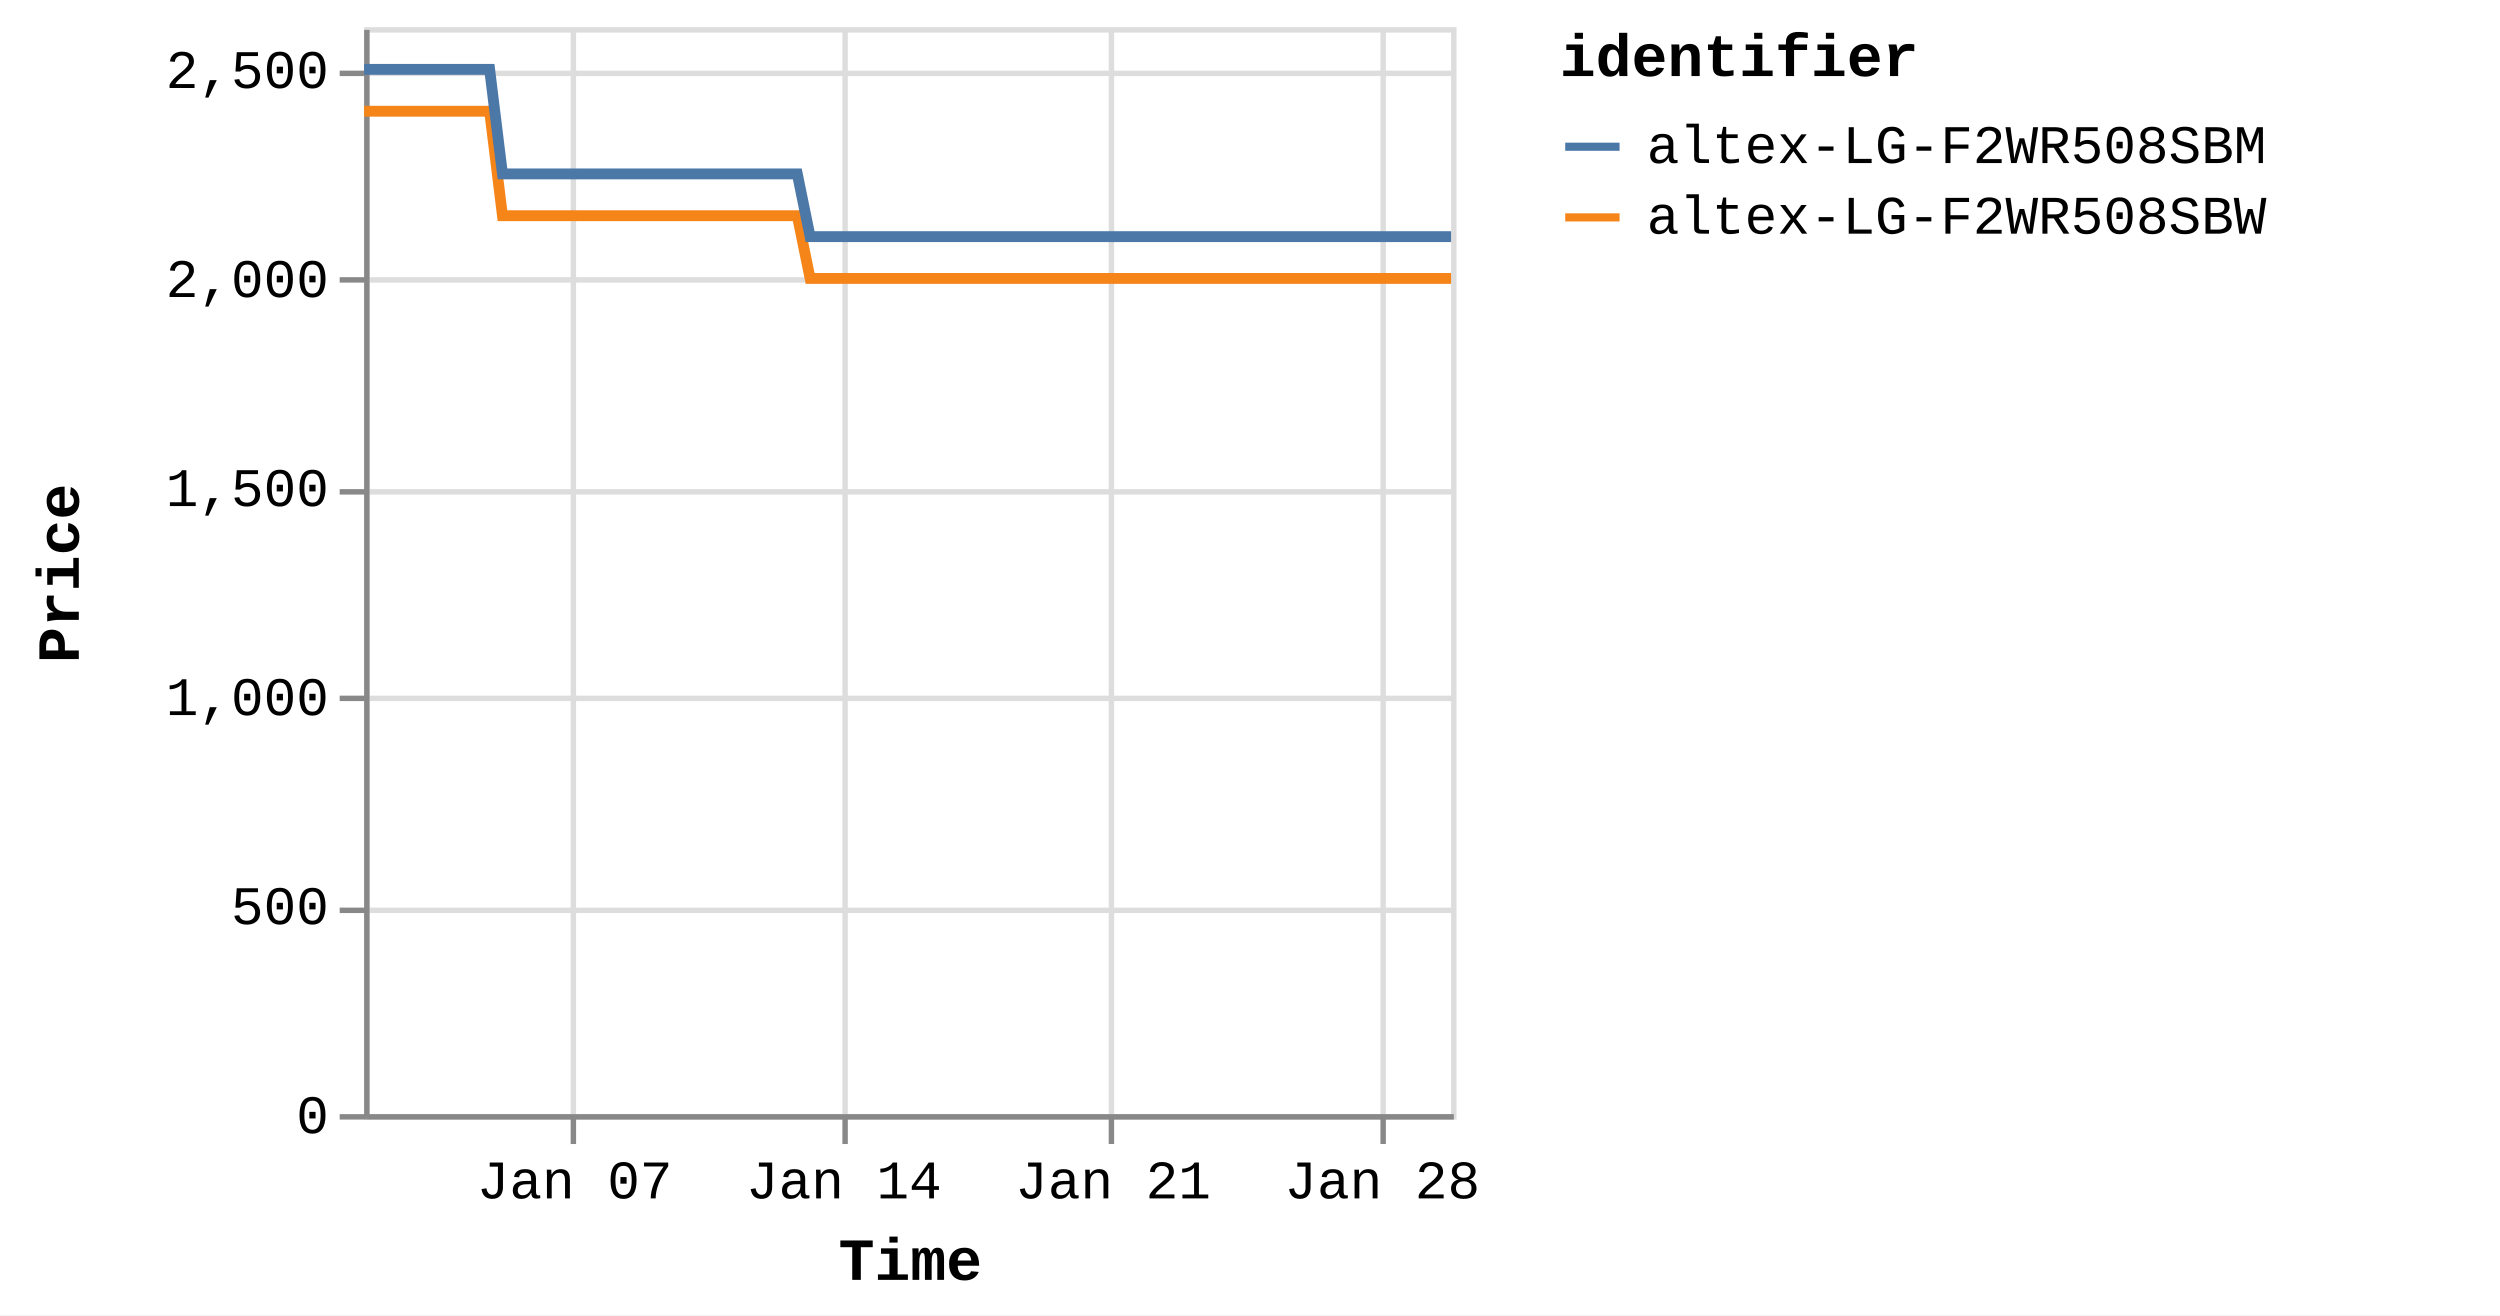
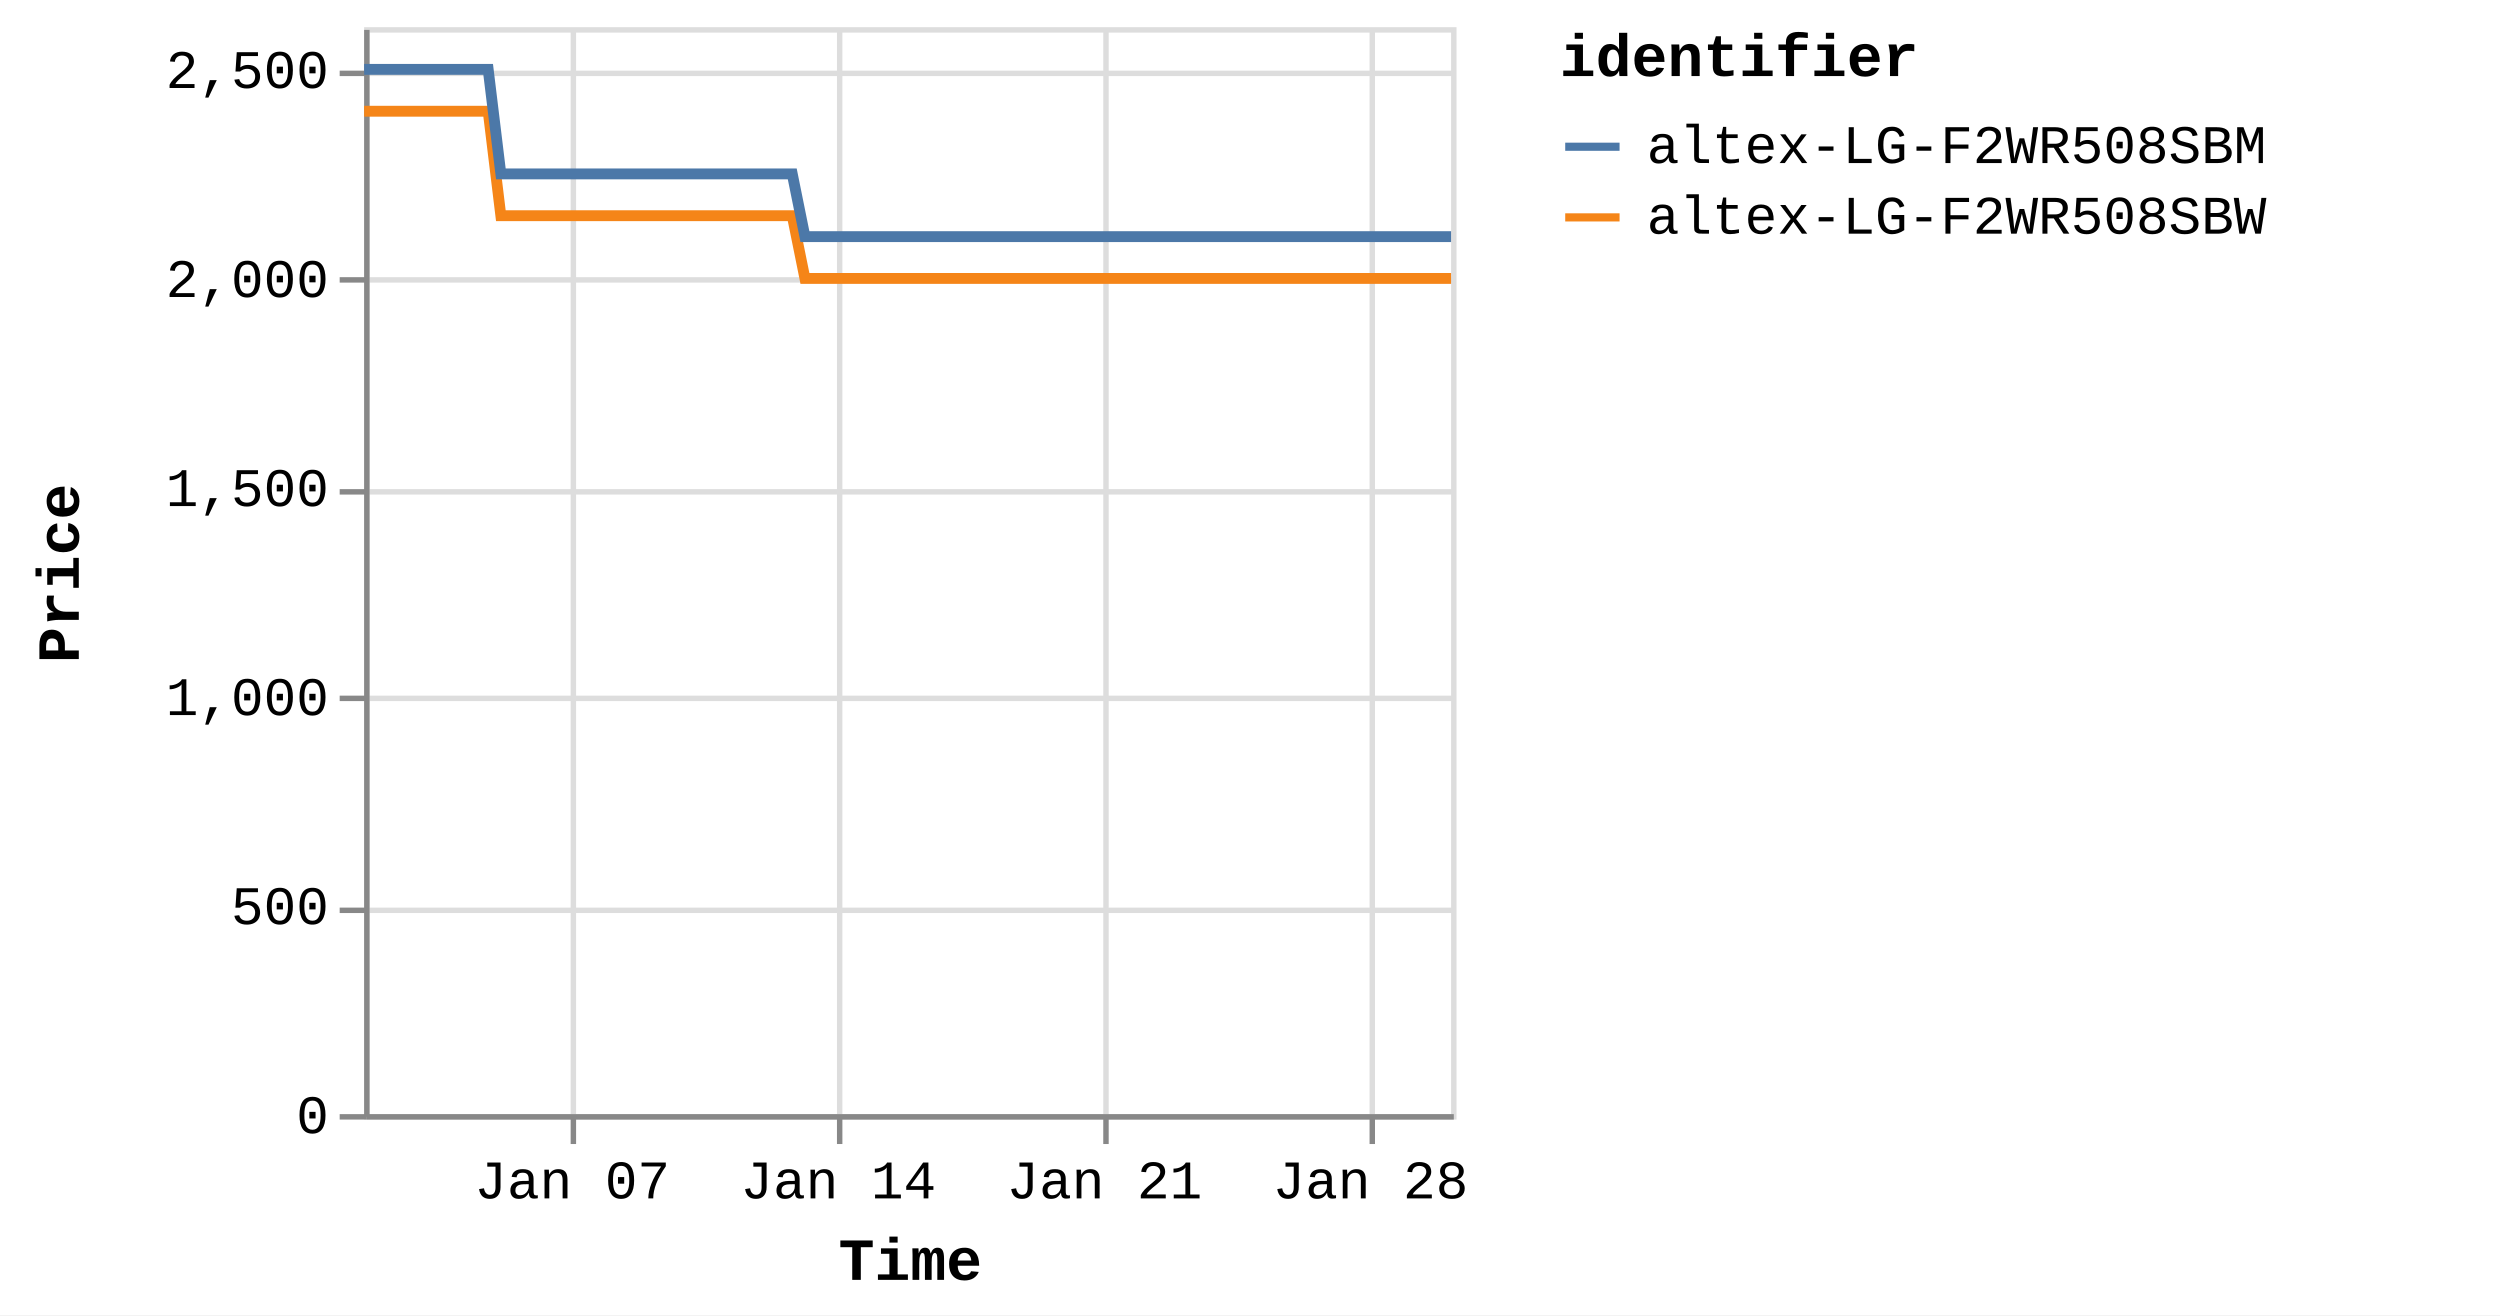
<svg xmlns="http://www.w3.org/2000/svg" version="1.1" class="marks" width="460" height="242" viewBox="0 0 460 242">
  <rect width="460" height="242" fill="white" />
  <g fill="none" stroke-miterlimit="10" transform="translate(67,5)">
    <g class="mark-group role-frame root" role="graphics-object" aria-roledescription="group mark container">
      <g transform="translate(0,0)">
        <path class="background" aria-hidden="true" d="M0.5,0.5h200v200h-200Z" stroke="#ddd" />
        <g>
          <g class="mark-group role-axis" aria-hidden="true">
            <g transform="translate(0.5,200.5)">
              <path class="background" aria-hidden="true" d="M0,0h0v0h0Z" pointer-events="none" />
              <g>
                <g class="mark-rule role-axis-grid" pointer-events="none">
                  <line transform="translate(38,-200)" x2="0" y2="200" stroke="#ddd" stroke-width="1" opacity="1" />
-                   <line transform="translate(88,-200)" x2="0" y2="200" stroke="#ddd" stroke-width="1" opacity="1" />
-                   <line transform="translate(137,-200)" x2="0" y2="200" stroke="#ddd" stroke-width="1" opacity="1" />
-                   <line transform="translate(187,-200)" x2="0" y2="200" stroke="#ddd" stroke-width="1" opacity="1" />
+                   <line transform="translate(87,-200)" x2="0" y2="200" stroke="#ddd" stroke-width="1" opacity="1" />
+                   <line transform="translate(136,-200)" x2="0" y2="200" stroke="#ddd" stroke-width="1" opacity="1" />
+                   <line transform="translate(185,-200)" x2="0" y2="200" stroke="#ddd" stroke-width="1" opacity="1" />
                </g>
              </g>
              <path class="foreground" aria-hidden="true" d="" pointer-events="none" display="none" />
            </g>
          </g>
          <g class="mark-group role-axis" aria-hidden="true">
            <g transform="translate(0.5,0.5)">
              <path class="background" aria-hidden="true" d="M0,0h0v0h0Z" pointer-events="none" />
              <g>
                <g class="mark-rule role-axis-grid" pointer-events="none">
                  <line transform="translate(0,200)" x2="200" y2="0" stroke="#ddd" stroke-width="1" opacity="1" />
                  <line transform="translate(0,162)" x2="200" y2="0" stroke="#ddd" stroke-width="1" opacity="1" />
                  <line transform="translate(0,123)" x2="200" y2="0" stroke="#ddd" stroke-width="1" opacity="1" />
                  <line transform="translate(0,85)" x2="200" y2="0" stroke="#ddd" stroke-width="1" opacity="1" />
                  <line transform="translate(0,46)" x2="200" y2="0" stroke="#ddd" stroke-width="1" opacity="1" />
                  <line transform="translate(0,8)" x2="200" y2="0" stroke="#ddd" stroke-width="1" opacity="1" />
                </g>
              </g>
              <path class="foreground" aria-hidden="true" d="" pointer-events="none" display="none" />
            </g>
          </g>
-           <g class="mark-group role-axis" role="graphics-symbol" aria-roledescription="axis" aria-label="X-axis titled 'Time' for a time scale with values from Monday, 01 January 2024, 2:19:43 PM to Monday, 29 January 2024, 8:38:40 PM">
+           <g class="mark-group role-axis" role="graphics-symbol" aria-roledescription="axis" aria-label="X-axis titled 'Time' for a time scale with values from Monday, 01 January 2024, 2:19:43 PM to Tuesday, 30 January 2024, 4:38:06 AM">
            <g transform="translate(0.5,200.5)">
              <path class="background" aria-hidden="true" d="M0,0h0v0h0Z" pointer-events="none" />
              <g>
                <g class="mark-rule role-axis-tick" pointer-events="none">
                  <line transform="translate(38,0)" x2="0" y2="5" stroke="#888" stroke-width="1" opacity="1" />
-                   <line transform="translate(88,0)" x2="0" y2="5" stroke="#888" stroke-width="1" opacity="1" />
-                   <line transform="translate(137,0)" x2="0" y2="5" stroke="#888" stroke-width="1" opacity="1" />
-                   <line transform="translate(187,0)" x2="0" y2="5" stroke="#888" stroke-width="1" opacity="1" />
+                   <line transform="translate(87,0)" x2="0" y2="5" stroke="#888" stroke-width="1" opacity="1" />
+                   <line transform="translate(136,0)" x2="0" y2="5" stroke="#888" stroke-width="1" opacity="1" />
+                   <line transform="translate(185,0)" x2="0" y2="5" stroke="#888" stroke-width="1" opacity="1" />
                </g>
                <g class="mark-text role-axis-label" pointer-events="none">
-                   <text text-anchor="middle" transform="translate(38.23333,15)" font-family="Liberation Mono" font-size="10px" fill="#000" opacity="1">Jan 07</text>
-                   <text text-anchor="middle" transform="translate(87.76777,15)" font-family="Liberation Mono" font-size="10px" fill="#000" opacity="1">Jan 14</text>
-                   <text text-anchor="middle" transform="translate(137.3022,15)" font-family="Liberation Mono" font-size="10px" fill="#000" opacity="1">Jan 21</text>
-                   <text text-anchor="middle" transform="translate(186.8367,15)" font-family="Liberation Mono" font-size="10px" fill="#000" opacity="1">Jan 28</text>
+                   <text text-anchor="middle" transform="translate(37.78818,15)" font-family="Liberation Mono" font-size="10px" fill="#000" opacity="1">Jan 07</text>
+                   <text text-anchor="middle" transform="translate(86.7459,15)" font-family="Liberation Mono" font-size="10px" fill="#000" opacity="1">Jan 14</text>
+                   <text text-anchor="middle" transform="translate(135.7036,15)" font-family="Liberation Mono" font-size="10px" fill="#000" opacity="1">Jan 21</text>
+                   <text text-anchor="middle" transform="translate(184.6613,15)" font-family="Liberation Mono" font-size="10px" fill="#000" opacity="1">Jan 28</text>
                </g>
                <g class="mark-rule role-axis-domain" pointer-events="none">
                  <line transform="translate(0,0)" x2="200" y2="0" stroke="#888" stroke-width="1" opacity="1" />
                </g>
                <g class="mark-text role-axis-title" pointer-events="none">
                  <text text-anchor="middle" transform="translate(100,30)" font-family="Liberation Mono" font-size="11px" font-weight="bold" fill="#000" opacity="1">Time</text>
                </g>
              </g>
              <path class="foreground" aria-hidden="true" d="" pointer-events="none" display="none" />
            </g>
          </g>
          <g class="mark-group role-axis" role="graphics-symbol" aria-roledescription="axis" aria-label="Y-axis titled 'Price' for a linear scale with values from 0 to 2,600">
            <g transform="translate(0.5,0.5)">
              <path class="background" aria-hidden="true" d="M0,0h0v0h0Z" pointer-events="none" />
              <g>
                <g class="mark-rule role-axis-tick" pointer-events="none">
                  <line transform="translate(0,200)" x2="-5" y2="0" stroke="#888" stroke-width="1" opacity="1" />
                  <line transform="translate(0,162)" x2="-5" y2="0" stroke="#888" stroke-width="1" opacity="1" />
                  <line transform="translate(0,123)" x2="-5" y2="0" stroke="#888" stroke-width="1" opacity="1" />
                  <line transform="translate(0,85)" x2="-5" y2="0" stroke="#888" stroke-width="1" opacity="1" />
                  <line transform="translate(0,46)" x2="-5" y2="0" stroke="#888" stroke-width="1" opacity="1" />
                  <line transform="translate(0,8)" x2="-5" y2="0" stroke="#888" stroke-width="1" opacity="1" />
                </g>
                <g class="mark-text role-axis-label" pointer-events="none">
                  <text text-anchor="end" transform="translate(-7,203)" font-family="Liberation Mono" font-size="10px" fill="#000" opacity="1">0</text>
                  <text text-anchor="end" transform="translate(-7,164.5385)" font-family="Liberation Mono" font-size="10px" fill="#000" opacity="1">500</text>
                  <text text-anchor="end" transform="translate(-7,126.0769)" font-family="Liberation Mono" font-size="10px" fill="#000" opacity="1">1,000</text>
                  <text text-anchor="end" transform="translate(-7,87.61538)" font-family="Liberation Mono" font-size="10px" fill="#000" opacity="1">1,500</text>
                  <text text-anchor="end" transform="translate(-7,49.15385)" font-family="Liberation Mono" font-size="10px" fill="#000" opacity="1">2,000</text>
                  <text text-anchor="end" transform="translate(-7,10.69231)" font-family="Liberation Mono" font-size="10px" fill="#000" opacity="1">2,500</text>
                </g>
                <g class="mark-rule role-axis-domain" pointer-events="none">
                  <line transform="translate(0,200)" x2="0" y2="-200" stroke="#888" stroke-width="1" opacity="1" />
                </g>
                <g class="mark-text role-axis-title" pointer-events="none">
                  <text text-anchor="middle" transform="translate(-51,100) rotate(-90) translate(0,-2)" font-family="Liberation Mono" font-size="11px" font-weight="bold" fill="#000" opacity="1">Price</text>
                </g>
              </g>
              <path class="foreground" aria-hidden="true" d="" pointer-events="none" display="none" />
            </g>
          </g>
          <g class="mark-group role-scope pathgroup" role="graphics-object" aria-roledescription="group mark container">
            <g transform="translate(0,0)">
              <path class="background" aria-hidden="true" d="M0,0h200v200h-200Z" />
              <g>
                <g class="mark-line role-mark marks" role="graphics-object" aria-roledescription="line mark container">
-                   <path aria-label="Time: Jan 01, 2024; Price: 2399; identifier: altex-LG-F2WR508SBW" role="graphics-symbol" aria-roledescription="line mark" d="M0,15.462L0.741,15.462L1.861,15.462L4.22,15.462L5.401,15.462L6.641,15.462L7.767,15.462L8.937,15.462L11.297,15.462L12.477,15.462L13.718,15.462L14.846,15.462L16.012,15.462L18.374,15.462L19.555,15.462L20.792,15.462L21.93,15.462L23.091,15.462L25.453,34.692L26.631,34.692L27.87,34.692L29.003,34.692L30.166,34.692L32.527,34.692L33.705,34.692L34.941,34.692L36.073,34.692L37.242,34.692L39.608,34.692L40.781,34.692L42.017,34.692L43.15,34.692L44.319,34.692L46.684,34.692L47.866,34.692L49.107,34.692L50.236,34.692L51.394,34.692L53.763,34.692L54.94,34.692L56.196,34.692L57.314,34.692L58.471,34.692L60.838,34.692L62.018,34.692L63.259,34.692L64.385,34.692L65.548,34.692L67.912,34.692L69.093,34.692L70.337,34.692L71.466,34.692L72.624,34.692L74.988,34.692L76.169,34.692L77.408,34.692L78.539,34.692L79.701,34.692L82.061,46.231L83.239,46.231L84.474,46.231L85.608,46.231L86.776,46.231L89.142,46.231L90.315,46.231L91.55,46.231L92.682,46.231L93.853,46.231L96.22,46.231L97.401,46.231L98.646,46.231L99.772,46.231L100.929,46.231L103.293,46.231L104.478,46.231L105.72,46.231L106.85,46.231L108.006,46.231L110.37,46.231L111.554,46.231L112.797,46.231L113.924,46.231L115.082,46.231L117.445,46.231L118.626,46.231L119.87,46.231L120.996,46.231L122.161,46.231L124.524,46.231L125.704,46.231L126.947,46.231L128.078,46.231L129.234,46.231L131.599,46.231L132.772,46.231L134.01,46.231L135.147,46.231L136.313,46.231L138.671,46.231L139.85,46.231L141.086,46.231L142.22,46.231L143.388,46.231L145.758,46.231L146.939,46.231L148.184,46.231L149.304,46.231L150.464,46.231L152.83,46.231L154.014,46.231L155.258,46.231L156.386,46.231L157.54,46.231L159.908,46.231L161.089,46.231L162.334,46.231L163.46,46.231L164.618,46.231L166.986,46.231L168.163,46.231L169.41,46.231L170.541,46.231L171.693,46.231L174.055,46.231L175.238,46.231L176.461,46.231L177.593,46.231L178.773,46.231L181.128,46.231L182.31,46.231L183.521,46.231L184.666,46.231L185.844,46.231L188.205,46.231L189.385,46.231L190.601,46.231L191.743,46.231L192.922,46.231L195.281,46.231L196.464,46.231L197.688,46.231L198.821,46.231L200,46.231" stroke="#f58518" stroke-width="2" />
+                   <path aria-label="Time: Jan 01, 2024; Price: 2399; identifier: altex-LG-F2WR508SBW" role="graphics-symbol" aria-roledescription="line mark" d="M0,15.462L0.732,15.462L1.84,15.462L4.171,15.462L5.338,15.462L6.563,15.462L7.677,15.462L8.833,15.462L11.165,15.462L12.332,15.462L13.558,15.462L14.673,15.462L15.825,15.462L18.16,15.462L19.327,15.462L20.55,15.462L21.674,15.462L22.822,15.462L25.157,34.692L26.321,34.692L27.545,34.692L28.665,34.692L29.814,34.692L32.149,34.692L33.313,34.692L34.534,34.692L35.653,34.692L36.808,34.692L39.147,34.692L40.306,34.692L41.527,34.692L42.648,34.692L43.803,34.692L46.14,34.692L47.309,34.692L48.535,34.692L49.651,34.692L50.795,34.692L53.137,34.692L54.301,34.692L55.542,34.692L56.647,34.692L57.791,34.692L60.13,34.692L61.296,34.692L62.523,34.692L63.635,34.692L64.785,34.692L67.122,34.692L68.288,34.692L69.518,34.692L70.634,34.692L71.779,34.692L74.115,34.692L75.282,34.692L76.507,34.692L77.625,34.692L78.773,34.692L81.106,46.231L82.269,46.231L83.491,46.231L84.611,46.231L85.766,46.231L88.105,46.231L89.263,46.231L90.484,46.231L91.603,46.231L92.76,46.231L95.1,46.231L96.267,46.231L97.498,46.231L98.61,46.231L99.754,46.231L102.09,46.231L103.262,46.231L104.489,46.231L105.606,46.231L106.748,46.231L109.085,46.231L110.256,46.231L111.484,46.231L112.597,46.231L113.742,46.231L116.078,46.231L117.245,46.231L118.474,46.231L119.587,46.231L120.739,46.231L123.074,46.231L124.24,46.231L125.469,46.231L126.587,46.231L127.73,46.231L130.067,46.231L131.226,46.231L132.45,46.231L133.574,46.231L134.726,46.231L137.056,46.231L138.222,46.231L139.443,46.231L140.564,46.231L141.719,46.231L144.061,46.231L145.229,46.231L146.459,46.231L147.566,46.231L148.713,46.231L151.05,46.231L152.221,46.231L153.45,46.231L154.565,46.231L155.706,46.231L158.046,46.231L159.214,46.231L160.444,46.231L161.556,46.231L162.701,46.231L165.042,46.231L166.205,46.231L167.438,46.231L168.555,46.231L169.694,46.231L172.029,46.231L173.198,46.231L174.407,46.231L175.525,46.231L176.692,46.231L179.019,46.231L180.188,46.231L181.385,46.231L182.516,46.231L183.68,46.231L186.014,46.231L187.18,46.231L188.382,46.231L189.511,46.231L190.676,46.231L193.007,46.231L194.176,46.231L195.386,46.231L196.506,46.231L197.671,46.231L199.999,46.231" stroke="#f58518" stroke-width="2" />
                </g>
              </g>
              <path class="foreground" aria-hidden="true" d="" display="none" />
            </g>
            <g transform="translate(0,0)">
              <path class="background" aria-hidden="true" d="M0,0h200v200h-200Z" />
              <g>
                <g class="mark-line role-mark marks" role="graphics-object" aria-roledescription="line mark container">
-                   <path aria-label="Time: Jan 01, 2024; Price: 2499; identifier: altex-LG-F2WR508SBM" role="graphics-symbol" aria-roledescription="line mark" d="M0,7.769L0.741,7.769L1.862,7.769L4.221,7.769L5.401,7.769L6.641,7.769L7.768,7.769L8.937,7.769L11.297,7.769L12.477,7.769L13.719,7.769L14.846,7.769L16.012,7.769L18.374,7.769L19.555,7.769L20.793,7.769L21.93,7.769L23.092,7.769L25.454,27L26.632,27L27.87,27L29.003,27L30.166,27L32.528,27L33.705,27L34.941,27L36.073,27L37.242,27L39.609,27L40.781,27L42.017,27L43.15,27L44.319,27L46.684,27L47.867,27L49.107,27L50.236,27L51.394,27L53.763,27L54.941,27L56.196,27L57.314,27L58.472,27L60.838,27L62.018,27L63.26,27L64.385,27L65.548,27L67.913,27L69.093,27L70.338,27L71.466,27L72.625,27L74.988,27L76.17,27L77.409,27L78.539,27L79.702,27L82.061,38.538L83.239,38.538L84.475,38.538L85.608,38.538L86.776,38.538L89.143,38.538L90.315,38.538L91.55,38.538L92.682,38.538L93.853,38.538L96.22,38.538L97.401,38.538L98.647,38.538L99.772,38.538L100.929,38.538L103.293,38.538L104.478,38.538L105.72,38.538L106.852,38.538L108.006,38.538L110.37,38.538L111.555,38.538L112.798,38.538L113.924,38.538L115.082,38.538L117.446,38.538L118.626,38.538L119.87,38.538L120.996,38.538L122.162,38.538L124.524,38.538L125.704,38.538L126.947,38.538L128.078,38.538L129.235,38.538L131.6,38.538L132.772,38.538L134.01,38.538L135.148,38.538L136.313,38.538L138.671,38.538L139.85,38.538L141.086,38.538L142.22,38.538L143.388,38.538L145.758,38.538L146.94,38.538L148.184,38.538L149.305,38.538L150.465,38.538L152.83,38.538L154.015,38.538L155.258,38.538L156.387,38.538L157.54,38.538L159.908,38.538L161.09,38.538L162.334,38.538L163.46,38.538L164.618,38.538L166.986,38.538L168.163,38.538L169.41,38.538L170.541,38.538L171.693,38.538L174.055,38.538L175.238,38.538L176.461,38.538L177.593,38.538L178.773,38.538L181.128,38.538L182.311,38.538L183.522,38.538L184.666,38.538L185.844,38.538L188.206,38.538L189.385,38.538L190.601,38.538L191.743,38.538L192.923,38.538L195.282,38.538L196.464,38.538L197.688,38.538L198.822,38.538L200,38.538" stroke="#4c78a8" stroke-width="2" />
+                   <path aria-label="Time: Jan 01, 2024; Price: 2499; identifier: altex-LG-F2WR508SBM" role="graphics-symbol" aria-roledescription="line mark" d="M0,7.769L0.732,7.769L1.84,7.769L4.171,7.769L5.338,7.769L6.563,7.769L7.677,7.769L8.833,7.769L11.166,7.769L12.332,7.769L13.559,7.769L14.673,7.769L15.826,7.769L18.16,7.769L19.327,7.769L20.551,7.769L21.675,7.769L22.823,7.769L25.157,27L26.321,27L27.546,27L28.665,27L29.815,27L32.149,27L33.313,27L34.534,27L35.653,27L36.808,27L39.148,27L40.306,27L41.527,27L42.648,27L43.803,27L46.141,27L47.309,27L48.536,27L49.651,27L50.796,27L53.137,27L54.301,27L55.542,27L56.647,27L57.791,27L60.13,27L61.296,27L62.523,27L63.635,27L64.785,27L67.122,27L68.288,27L69.519,27L70.634,27L71.779,27L74.115,27L75.283,27L76.507,27L77.625,27L78.774,27L81.106,38.538L82.27,38.538L83.491,38.538L84.612,38.538L85.766,38.538L88.105,38.538L89.263,38.538L90.484,38.538L91.603,38.538L92.76,38.538L95.1,38.538L96.267,38.538L97.498,38.538L98.611,38.538L99.754,38.538L102.091,38.538L103.262,38.538L104.489,38.538L105.608,38.538L106.748,38.538L109.085,38.538L110.256,38.538L111.484,38.538L112.598,38.538L113.742,38.538L116.078,38.538L117.245,38.538L118.475,38.538L119.587,38.538L120.74,38.538L123.074,38.538L124.241,38.538L125.469,38.538L126.587,38.538L127.73,38.538L130.067,38.538L131.226,38.538L132.45,38.538L133.574,38.538L134.726,38.538L137.057,38.538L138.222,38.538L139.443,38.538L140.564,38.538L141.719,38.538L144.061,38.538L145.229,38.538L146.459,38.538L147.566,38.538L148.713,38.538L151.051,38.538L152.222,38.538L153.451,38.538L154.566,38.538L155.706,38.538L158.046,38.538L159.214,38.538L160.444,38.538L161.557,38.538L162.701,38.538L165.042,38.538L166.205,38.538L167.438,38.538L168.555,38.538L169.694,38.538L172.029,38.538L173.198,38.538L174.407,38.538L175.525,38.538L176.692,38.538L179.019,38.538L180.188,38.538L181.385,38.538L182.516,38.538L183.68,38.538L186.014,38.538L187.18,38.538L188.382,38.538L189.511,38.538L190.677,38.538L193.008,38.538L194.177,38.538L195.386,38.538L196.507,38.538L197.671,38.538L200,38.538" stroke="#4c78a8" stroke-width="2" />
                </g>
              </g>
              <path class="foreground" aria-hidden="true" d="" display="none" />
            </g>
          </g>
          <g class="mark-group role-legend" role="graphics-symbol" aria-roledescription="legend" aria-label="Symbol legend titled 'identifier' for stroke color with 2 values: altex-LG-F2WR508SBM, altex-LG-F2WR508SBW">
            <g transform="translate(220,0)">
              <path class="background" aria-hidden="true" d="M0,0h168v40h-168Z" pointer-events="none" />
              <g>
                <g class="mark-group role-legend-entry">
                  <g transform="translate(0,16)">
                    <path class="background" aria-hidden="true" d="M0,0h0v0h0Z" pointer-events="none" />
                    <g>
                      <g class="mark-group role-scope" role="graphics-object" aria-roledescription="group mark container">
                        <g transform="translate(0,0)">
                          <path class="background" aria-hidden="true" d="M0,0h168v11h-168Z" pointer-events="none" opacity="1" />
                          <g>
                            <g class="mark-symbol role-legend-symbol" pointer-events="none">
                              <path transform="translate(6,6)" d="M-5,0L5,0" stroke="#4c78a8" stroke-width="1.5" opacity="1" />
                            </g>
                            <g class="mark-text role-legend-label" pointer-events="none">
                              <text text-anchor="start" transform="translate(16,9)" font-family="Liberation Mono" font-size="10px" fill="#000" opacity="1">altex-LG-F2WR508SBM</text>
                            </g>
                          </g>
                          <path class="foreground" aria-hidden="true" d="" pointer-events="none" display="none" />
                        </g>
                        <g transform="translate(0,13)">
                          <path class="background" aria-hidden="true" d="M0,0h168v11h-168Z" pointer-events="none" opacity="1" />
                          <g>
                            <g class="mark-symbol role-legend-symbol" pointer-events="none">
                              <path transform="translate(6,6)" d="M-5,0L5,0" stroke="#f58518" stroke-width="1.5" opacity="1" />
                            </g>
                            <g class="mark-text role-legend-label" pointer-events="none">
                              <text text-anchor="start" transform="translate(16,9)" font-family="Liberation Mono" font-size="10px" fill="#000" opacity="1">altex-LG-F2WR508SBW</text>
                            </g>
                          </g>
                          <path class="foreground" aria-hidden="true" d="" pointer-events="none" display="none" />
                        </g>
                      </g>
                    </g>
                    <path class="foreground" aria-hidden="true" d="" pointer-events="none" display="none" />
                  </g>
                </g>
                <g class="mark-text role-legend-title" pointer-events="none">
                  <text text-anchor="start" transform="translate(0,9)" font-family="Liberation Mono" font-size="11px" font-weight="bold" fill="#000" opacity="1">identifier</text>
                </g>
              </g>
              <path class="foreground" aria-hidden="true" d="" pointer-events="none" display="none" />
            </g>
          </g>
        </g>
        <path class="foreground" aria-hidden="true" d="" display="none" />
      </g>
    </g>
  </g>
</svg>
